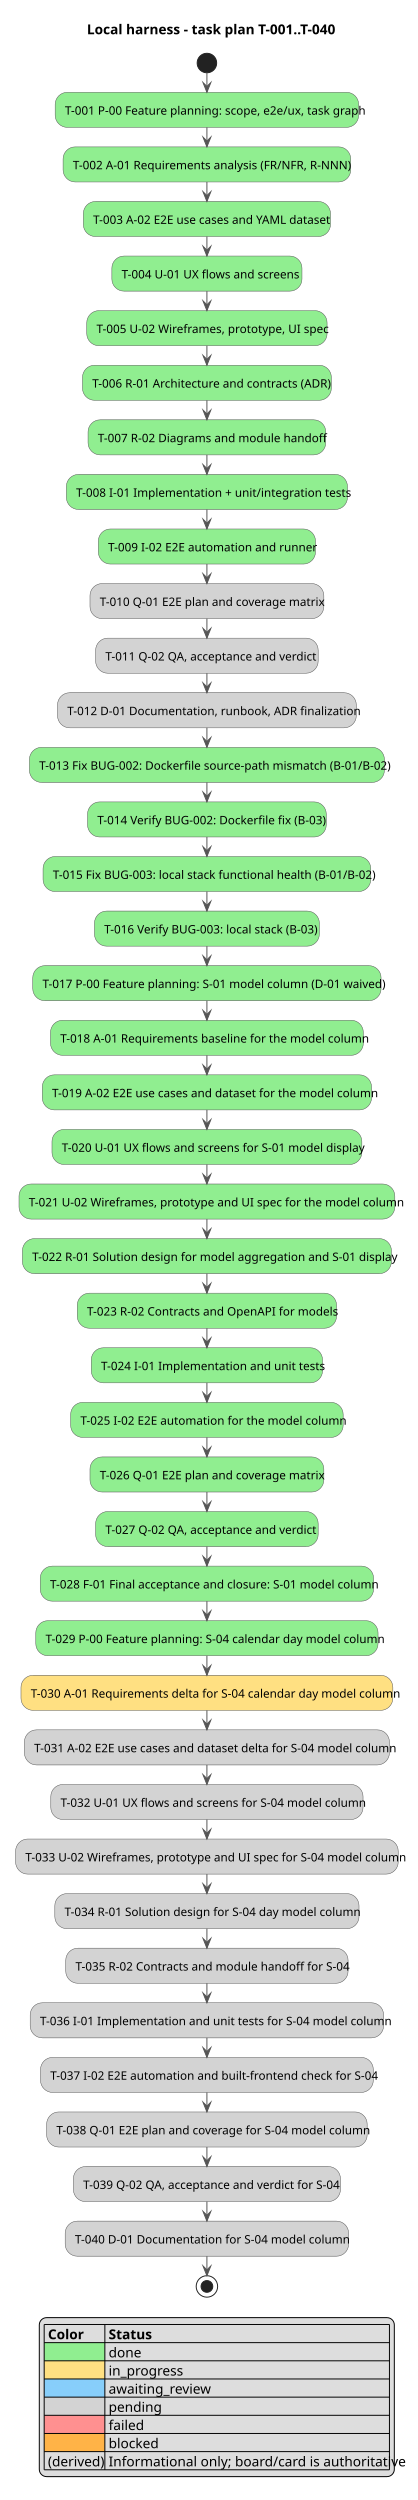
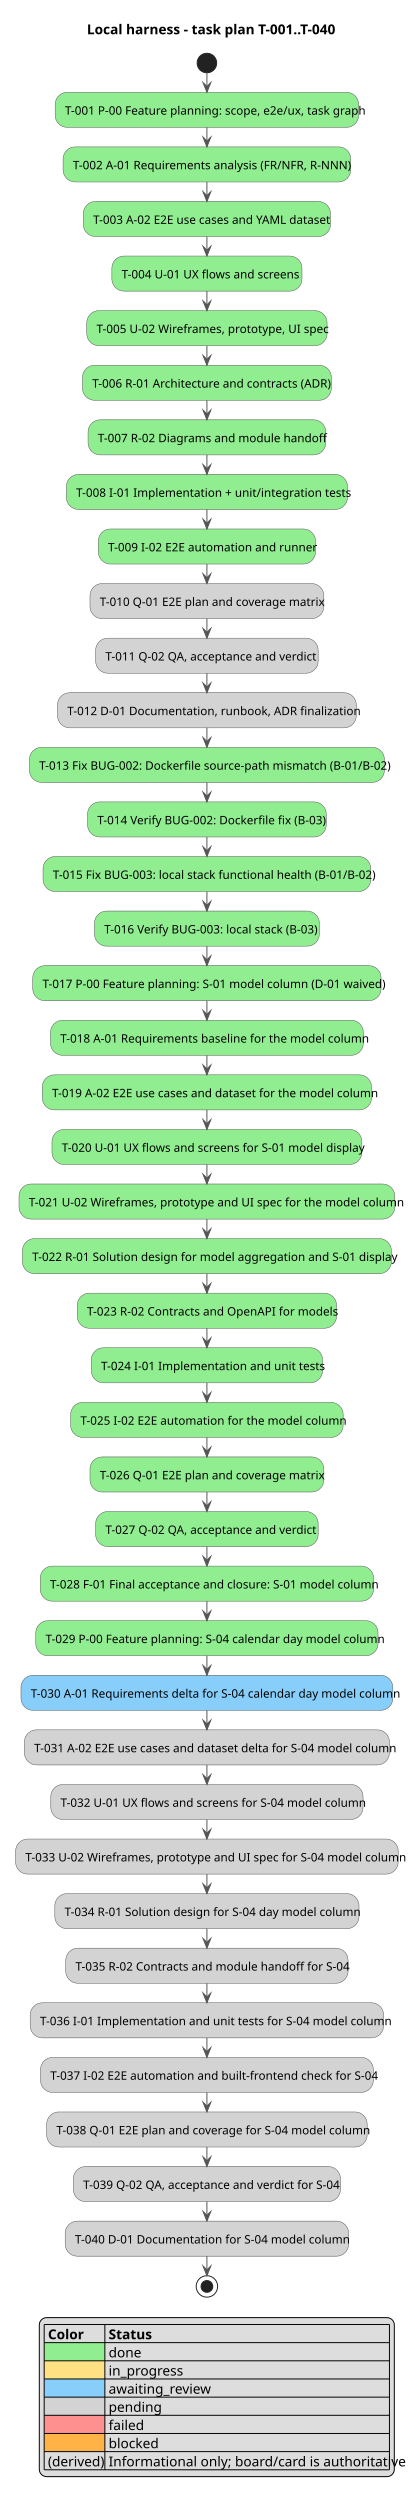
<svg xmlns="http://www.w3.org/2000/svg" version="1.1" data-diagram-type="ACTIVITY" style="width:428px;height:2563px;background:#FFFFFF;" width="428px" height="2563px" viewBox="0 0 428 2563" zoomAndPan="magnify" preserveAspectRatio="none" contentStyleType="text/css">
  <defs />
  <g font-family="sans-serif" lengthAdjust="spacing">
    <g class="title" data-source-line="5">
      <text x="89.088" y="35.107" fill="#000" font-size="14" textLength="248.076" font-weight="700" font-family="Segoe UI">Local harness - task plan T-001..T-040</text>
    </g>
    <ellipse cx="212.126" cy="64.621" rx="10" ry="10" fill="#222" style="stroke:#222;stroke-width:1;" />
    <rect x="56.562" y="94.621" width="311.129" height="35.961" fill="#90EE90" style="stroke:#555;stroke-width:0.5;" rx="12.5" ry="12.5" />
    <text x="66.562" y="117.57" fill="#000" font-size="12" textLength="291.129" font-family="Segoe UI">T-001 P-00 Feature planning: scope, e2e/ux, task graph</text>
    <rect x="64.671" y="150.582" width="294.91" height="35.961" fill="#90EE90" style="stroke:#555;stroke-width:0.5;" rx="12.5" ry="12.5" />
    <text x="74.671" y="173.531" fill="#000" font-size="12" textLength="274.91" font-family="Segoe UI">T-002 A-01 Requirements analysis (FR/NFR, R-NNN)</text>
    <rect x="85.431" y="206.543" width="253.391" height="35.961" fill="#90EE90" style="stroke:#555;stroke-width:0.5;" rx="12.5" ry="12.5" />
    <text x="95.431" y="229.492" fill="#000" font-size="12" textLength="233.391" font-family="Segoe UI">T-003 A-02 E2E use cases and YAML dataset</text>
    <rect x="114.681" y="262.504" width="194.891" height="35.961" fill="#90EE90" style="stroke:#555;stroke-width:0.5;" rx="12.5" ry="12.5" />
    <text x="124.681" y="285.453" fill="#000" font-size="12" textLength="174.891" font-family="Segoe UI">T-004 U-01 UX flows and screens</text>
    <rect x="88.94" y="318.465" width="246.371" height="35.961" fill="#90EE90" style="stroke:#555;stroke-width:0.5;" rx="12.5" ry="12.5" />
    <text x="98.94" y="341.414" fill="#000" font-size="12" textLength="226.371" font-family="Segoe UI">T-005 U-02 Wireframes, prototype, UI spec</text>
    <rect x="84.561" y="374.426" width="255.131" height="35.961" fill="#90EE90" style="stroke:#555;stroke-width:0.5;" rx="12.5" ry="12.5" />
    <text x="94.561" y="397.375" fill="#000" font-size="12" textLength="235.131" font-family="Segoe UI">T-006 R-01 Architecture and contracts (ADR)</text>
    <rect x="90.273" y="430.387" width="243.705" height="35.961" fill="#90EE90" style="stroke:#555;stroke-width:0.5;" rx="12.5" ry="12.5" />
    <text x="100.273" y="453.336" fill="#000" font-size="12" textLength="223.705" font-family="Segoe UI">T-007 R-02 Diagrams and module handoff</text>
    <rect x="68.025" y="486.348" width="288.201" height="35.961" fill="#90EE90" style="stroke:#555;stroke-width:0.5;" rx="12.5" ry="12.5" />
    <text x="78.025" y="509.297" fill="#000" font-size="12" textLength="268.201" font-family="Segoe UI">T-008 I-01 Implementation + unit/integration tests</text>
    <rect x="100.8" y="542.309" width="222.652" height="35.961" fill="#90EE90" style="stroke:#555;stroke-width:0.5;" rx="12.5" ry="12.5" />
    <text x="110.8" y="565.258" fill="#000" font-size="12" textLength="202.652" font-family="Segoe UI">T-009 I-02 E2E automation and runner</text>
    <rect x="92.257" y="598.27" width="239.738" height="35.961" fill="#D3D3D3" style="stroke:#555;stroke-width:0.5;" rx="12.5" ry="12.5" />
    <text x="102.257" y="621.219" fill="#000" font-size="12" textLength="219.738" font-family="Segoe UI">T-010 Q-01 E2E plan and coverage matrix</text>
    <rect x="98.055" y="654.23" width="228.143" height="35.961" fill="#D3D3D3" style="stroke:#555;stroke-width:0.5;" rx="12.5" ry="12.5" />
    <text x="108.055" y="677.18" fill="#000" font-size="12" textLength="208.143" font-family="Segoe UI">T-011 Q-02 QA, acceptance and verdict</text>
    <rect x="58.979" y="710.191" width="306.295" height="35.961" fill="#D3D3D3" style="stroke:#555;stroke-width:0.5;" rx="12.5" ry="12.5" />
    <text x="68.979" y="733.141" fill="#000" font-size="12" textLength="286.295" font-family="Segoe UI">T-012 D-01 Documentation, runbook, ADR finalization</text>
    <rect x="30.156" y="766.152" width="363.939" height="35.961" fill="#90EE90" style="stroke:#555;stroke-width:0.5;" rx="12.5" ry="12.5" />
    <text x="40.156" y="789.102" fill="#000" font-size="12" textLength="343.939" font-family="Segoe UI">T-013 Fix BUG-002: Dockerfile source-path mismatch (B-01/B-02)</text>
    <rect x="89.761" y="822.113" width="244.73" height="35.961" fill="#90EE90" style="stroke:#555;stroke-width:0.5;" rx="12.5" ry="12.5" />
    <text x="99.761" y="845.063" fill="#000" font-size="12" textLength="224.73" font-family="Segoe UI">T-014 Verify BUG-002: Dockerfile fix (B-03)</text>
    <rect x="44.14" y="878.074" width="335.973" height="35.961" fill="#90EE90" style="stroke:#555;stroke-width:0.5;" rx="12.5" ry="12.5" />
    <text x="54.14" y="901.023" fill="#000" font-size="12" textLength="315.973" font-family="Segoe UI">T-015 Fix BUG-003: local stack functional health (B-01/B-02)</text>
    <rect x="96.836" y="934.035" width="230.58" height="35.961" fill="#90EE90" style="stroke:#555;stroke-width:0.5;" rx="12.5" ry="12.5" />
    <text x="106.836" y="956.984" fill="#000" font-size="12" textLength="210.58" font-family="Segoe UI">T-016 Verify BUG-003: local stack (B-03)</text>
    <rect x="33.578" y="989.996" width="357.096" height="35.961" fill="#90EE90" style="stroke:#555;stroke-width:0.5;" rx="12.5" ry="12.5" />
    <text x="43.578" y="1012.945" fill="#000" font-size="12" textLength="337.096" font-family="Segoe UI">T-017 P-00 Feature planning: S-01 model column (D-01 waived)</text>
    <rect x="51.769" y="1045.957" width="320.715" height="35.961" fill="#90EE90" style="stroke:#555;stroke-width:0.5;" rx="12.5" ry="12.5" />
    <text x="61.769" y="1068.906" fill="#000" font-size="12" textLength="300.715" font-family="Segoe UI">T-018 A-01 Requirements baseline for the model column</text>
    <rect x="43.346" y="1101.918" width="337.561" height="35.961" fill="#90EE90" style="stroke:#555;stroke-width:0.5;" rx="12.5" ry="12.5" />
    <text x="53.346" y="1124.867" fill="#000" font-size="12" textLength="317.561" font-family="Segoe UI">T-019 A-02 E2E use cases and dataset for the model column</text>
    <rect x="53.295" y="1157.879" width="317.662" height="35.961" fill="#90EE90" style="stroke:#555;stroke-width:0.5;" rx="12.5" ry="12.5" />
    <text x="63.295" y="1180.828" fill="#000" font-size="12" textLength="297.662" font-family="Segoe UI">T-020 U-01 UX flows and screens for S-01 model display</text>
    <rect x="19.489" y="1213.84" width="385.273" height="35.961" fill="#90EE90" style="stroke:#555;stroke-width:0.5;" rx="12.5" ry="12.5" />
    <text x="29.489" y="1236.789" fill="#000" font-size="12" textLength="365.273" font-family="Segoe UI">T-021 U-02 Wireframes, prototype and UI spec for the model column</text>
    <rect x="22.964" y="1269.801" width="378.324" height="35.961" fill="#90EE90" style="stroke:#555;stroke-width:0.5;" rx="12.5" ry="12.5" />
    <text x="32.964" y="1292.75" fill="#000" font-size="12" textLength="358.324" font-family="Segoe UI">T-022 R-01 Solution design for model aggregation and S-01 display</text>
    <rect x="79.188" y="1325.762" width="265.877" height="35.961" fill="#90EE90" style="stroke:#555;stroke-width:0.5;" rx="12.5" ry="12.5" />
    <text x="89.188" y="1348.711" fill="#000" font-size="12" textLength="245.877" font-family="Segoe UI">T-023 R-02 Contracts and OpenAPI for models</text>
    <rect x="93.575" y="1381.723" width="237.102" height="35.961" fill="#90EE90" style="stroke:#555;stroke-width:0.5;" rx="12.5" ry="12.5" />
    <text x="103.575" y="1404.672" fill="#000" font-size="12" textLength="217.102" font-family="Segoe UI">T-024 I-01 Implementation and unit tests</text>
    <rect x="72.438" y="1437.684" width="279.377" height="35.961" fill="#90EE90" style="stroke:#555;stroke-width:0.5;" rx="12.5" ry="12.5" />
    <text x="82.438" y="1460.633" fill="#000" font-size="12" textLength="259.377" font-family="Segoe UI">T-025 I-02 E2E automation for the model column</text>
    <rect x="92.257" y="1493.645" width="239.738" height="35.961" fill="#90EE90" style="stroke:#555;stroke-width:0.5;" rx="12.5" ry="12.5" />
    <text x="102.257" y="1516.594" fill="#000" font-size="12" textLength="219.738" font-family="Segoe UI">T-026 Q-01 E2E plan and coverage matrix</text>
    <rect x="98.055" y="1549.605" width="228.143" height="35.961" fill="#90EE90" style="stroke:#555;stroke-width:0.5;" rx="12.5" ry="12.5" />
    <text x="108.055" y="1572.555" fill="#000" font-size="12" textLength="208.143" font-family="Segoe UI">T-027 Q-02 QA, acceptance and verdict</text>
    <rect x="41.248" y="1605.566" width="341.756" height="35.961" fill="#90EE90" style="stroke:#555;stroke-width:0.5;" rx="12.5" ry="12.5" />
    <text x="51.248" y="1628.516" fill="#000" font-size="12" textLength="321.756" font-family="Segoe UI">T-028 F-01 Final acceptance and closure: S-01 model column</text>
    <rect x="36.689" y="1661.527" width="350.873" height="35.961" fill="#90EE90" style="stroke:#555;stroke-width:0.5;" rx="12.5" ry="12.5" />
    <text x="46.689" y="1684.477" fill="#000" font-size="12" textLength="330.873" font-family="Segoe UI">T-029 P-00 Feature planning: S-04 calendar day model column</text>
-     <rect x="21.514" y="1717.488" width="381.225" height="35.961" fill="#FFE082" style="stroke:#555;stroke-width:0.5;" rx="12.5" ry="12.5" />
+     <rect x="21.514" y="1717.488" width="381.225" height="35.961" fill="#87CEFA" style="stroke:#555;stroke-width:0.5;" rx="12.5" ry="12.5" />
    <text x="31.514" y="1740.438" fill="#000" font-size="12" textLength="361.225" font-family="Segoe UI">T-030 A-01 Requirements delta for S-04 calendar day model column</text>
    <rect x="25.003" y="1773.449" width="374.246" height="35.961" fill="#D3D3D3" style="stroke:#555;stroke-width:0.5;" rx="12.5" ry="12.5" />
    <text x="35.003" y="1796.398" fill="#000" font-size="12" textLength="354.246" font-family="Segoe UI">T-031 A-02 E2E use cases and dataset delta for S-04 model column</text>
    <rect x="52.064" y="1829.41" width="320.123" height="35.961" fill="#D3D3D3" style="stroke:#555;stroke-width:0.5;" rx="12.5" ry="12.5" />
    <text x="62.064" y="1852.359" fill="#000" font-size="12" textLength="300.123" font-family="Segoe UI">T-032 U-01 UX flows and screens for S-04 model column</text>
    <rect x="16" y="1885.371" width="392.252" height="35.961" fill="#D3D3D3" style="stroke:#555;stroke-width:0.5;" rx="12.5" ry="12.5" />
    <text x="26" y="1908.32" fill="#000" font-size="12" textLength="372.252" font-family="Segoe UI">T-033 U-02 Wireframes, prototype and UI spec for S-04 model column</text>
    <rect x="56.195" y="1941.332" width="311.861" height="35.961" fill="#D3D3D3" style="stroke:#555;stroke-width:0.5;" rx="12.5" ry="12.5" />
    <text x="66.195" y="1964.281" fill="#000" font-size="12" textLength="291.861" font-family="Segoe UI">T-034 R-01 Solution design for S-04 day model column</text>
    <rect x="67.401" y="1997.293" width="289.449" height="35.961" fill="#D3D3D3" style="stroke:#555;stroke-width:0.5;" rx="12.5" ry="12.5" />
    <text x="77.401" y="2020.242" fill="#000" font-size="12" textLength="269.449" font-family="Segoe UI">T-035 R-02 Contracts and module handoff for S-04</text>
    <rect x="30.959" y="2053.254" width="362.334" height="35.961" fill="#D3D3D3" style="stroke:#555;stroke-width:0.5;" rx="12.5" ry="12.5" />
    <text x="40.959" y="2076.203" fill="#000" font-size="12" textLength="342.334" font-family="Segoe UI">T-036 I-01 Implementation and unit tests for S-04 model column</text>
    <rect x="41.535" y="2109.215" width="341.182" height="35.961" fill="#D3D3D3" style="stroke:#555;stroke-width:0.5;" rx="12.5" ry="12.5" />
    <text x="51.535" y="2132.164" fill="#000" font-size="12" textLength="321.182" font-family="Segoe UI">T-037 I-02 E2E automation and built-frontend check for S-04</text>
    <rect x="47.831" y="2165.176" width="328.59" height="35.961" fill="#D3D3D3" style="stroke:#555;stroke-width:0.5;" rx="12.5" ry="12.5" />
    <text x="57.831" y="2188.125" fill="#000" font-size="12" textLength="308.59" font-family="Segoe UI">T-038 Q-01 E2E plan and coverage for S-04 model column</text>
    <rect x="75.232" y="2221.137" width="273.787" height="35.961" fill="#D3D3D3" style="stroke:#555;stroke-width:0.5;" rx="12.5" ry="12.5" />
    <text x="85.232" y="2244.086" fill="#000" font-size="12" textLength="253.787" font-family="Segoe UI">T-039 Q-02 QA, acceptance and verdict for S-04</text>
    <rect x="66.827" y="2277.098" width="290.598" height="35.961" fill="#D3D3D3" style="stroke:#555;stroke-width:0.5;" rx="12.5" ry="12.5" />
    <text x="76.827" y="2300.047" fill="#000" font-size="12" textLength="270.598" font-family="Segoe UI">T-040 D-01 Documentation for S-04 model column</text>
    <ellipse cx="212.126" cy="2344.059" rx="11" ry="11" fill="none" style="stroke:#222;stroke-width:1;" />
    <ellipse cx="212.126" cy="2344.059" rx="6" ry="6" fill="#222" style="stroke:#222;stroke-width:1;" />
    <line x1="212.126" y1="74.621" x2="212.126" y2="94.621" style="stroke:#555;stroke-width:1;" />
    <polygon points="208.126,84.621,212.126,94.621,216.126,84.621,212.126,88.621" fill="#555" style="stroke:#555;stroke-width:1;stroke-linejoin:miter;stroke-miterlimit:10;" />
    <line x1="212.126" y1="130.582" x2="212.126" y2="150.582" style="stroke:#555;stroke-width:1;" />
    <polygon points="208.126,140.582,212.126,150.582,216.126,140.582,212.126,144.582" fill="#555" style="stroke:#555;stroke-width:1;stroke-linejoin:miter;stroke-miterlimit:10;" />
    <line x1="212.126" y1="186.543" x2="212.126" y2="206.543" style="stroke:#555;stroke-width:1;" />
    <polygon points="208.126,196.543,212.126,206.543,216.126,196.543,212.126,200.543" fill="#555" style="stroke:#555;stroke-width:1;stroke-linejoin:miter;stroke-miterlimit:10;" />
    <line x1="212.126" y1="242.504" x2="212.126" y2="262.504" style="stroke:#555;stroke-width:1;" />
    <polygon points="208.126,252.504,212.126,262.504,216.126,252.504,212.126,256.504" fill="#555" style="stroke:#555;stroke-width:1;stroke-linejoin:miter;stroke-miterlimit:10;" />
    <line x1="212.126" y1="298.465" x2="212.126" y2="318.465" style="stroke:#555;stroke-width:1;" />
    <polygon points="208.126,308.465,212.126,318.465,216.126,308.465,212.126,312.465" fill="#555" style="stroke:#555;stroke-width:1;stroke-linejoin:miter;stroke-miterlimit:10;" />
    <line x1="212.126" y1="354.426" x2="212.126" y2="374.426" style="stroke:#555;stroke-width:1;" />
    <polygon points="208.126,364.426,212.126,374.426,216.126,364.426,212.126,368.426" fill="#555" style="stroke:#555;stroke-width:1;stroke-linejoin:miter;stroke-miterlimit:10;" />
    <line x1="212.126" y1="410.387" x2="212.126" y2="430.387" style="stroke:#555;stroke-width:1;" />
    <polygon points="208.126,420.387,212.126,430.387,216.126,420.387,212.126,424.387" fill="#555" style="stroke:#555;stroke-width:1;stroke-linejoin:miter;stroke-miterlimit:10;" />
    <line x1="212.126" y1="466.348" x2="212.126" y2="486.348" style="stroke:#555;stroke-width:1;" />
    <polygon points="208.126,476.348,212.126,486.348,216.126,476.348,212.126,480.348" fill="#555" style="stroke:#555;stroke-width:1;stroke-linejoin:miter;stroke-miterlimit:10;" />
    <line x1="212.126" y1="522.309" x2="212.126" y2="542.309" style="stroke:#555;stroke-width:1;" />
    <polygon points="208.126,532.309,212.126,542.309,216.126,532.309,212.126,536.309" fill="#555" style="stroke:#555;stroke-width:1;stroke-linejoin:miter;stroke-miterlimit:10;" />
    <line x1="212.126" y1="578.27" x2="212.126" y2="598.27" style="stroke:#555;stroke-width:1;" />
    <polygon points="208.126,588.27,212.126,598.27,216.126,588.27,212.126,592.27" fill="#555" style="stroke:#555;stroke-width:1;stroke-linejoin:miter;stroke-miterlimit:10;" />
    <line x1="212.126" y1="634.23" x2="212.126" y2="654.23" style="stroke:#555;stroke-width:1;" />
    <polygon points="208.126,644.23,212.126,654.23,216.126,644.23,212.126,648.23" fill="#555" style="stroke:#555;stroke-width:1;stroke-linejoin:miter;stroke-miterlimit:10;" />
    <line x1="212.126" y1="690.191" x2="212.126" y2="710.191" style="stroke:#555;stroke-width:1;" />
    <polygon points="208.126,700.191,212.126,710.191,216.126,700.191,212.126,704.191" fill="#555" style="stroke:#555;stroke-width:1;stroke-linejoin:miter;stroke-miterlimit:10;" />
    <line x1="212.126" y1="746.152" x2="212.126" y2="766.152" style="stroke:#555;stroke-width:1;" />
    <polygon points="208.126,756.152,212.126,766.152,216.126,756.152,212.126,760.152" fill="#555" style="stroke:#555;stroke-width:1;stroke-linejoin:miter;stroke-miterlimit:10;" />
    <line x1="212.126" y1="802.113" x2="212.126" y2="822.113" style="stroke:#555;stroke-width:1;" />
    <polygon points="208.126,812.113,212.126,822.113,216.126,812.113,212.126,816.113" fill="#555" style="stroke:#555;stroke-width:1;stroke-linejoin:miter;stroke-miterlimit:10;" />
    <line x1="212.126" y1="858.074" x2="212.126" y2="878.074" style="stroke:#555;stroke-width:1;" />
    <polygon points="208.126,868.074,212.126,878.074,216.126,868.074,212.126,872.074" fill="#555" style="stroke:#555;stroke-width:1;stroke-linejoin:miter;stroke-miterlimit:10;" />
    <line x1="212.126" y1="914.035" x2="212.126" y2="934.035" style="stroke:#555;stroke-width:1;" />
    <polygon points="208.126,924.035,212.126,934.035,216.126,924.035,212.126,928.035" fill="#555" style="stroke:#555;stroke-width:1;stroke-linejoin:miter;stroke-miterlimit:10;" />
    <line x1="212.126" y1="969.996" x2="212.126" y2="989.996" style="stroke:#555;stroke-width:1;" />
    <polygon points="208.126,979.996,212.126,989.996,216.126,979.996,212.126,983.996" fill="#555" style="stroke:#555;stroke-width:1;stroke-linejoin:miter;stroke-miterlimit:10;" />
    <line x1="212.126" y1="1025.957" x2="212.126" y2="1045.957" style="stroke:#555;stroke-width:1;" />
    <polygon points="208.126,1035.957,212.126,1045.957,216.126,1035.957,212.126,1039.957" fill="#555" style="stroke:#555;stroke-width:1;stroke-linejoin:miter;stroke-miterlimit:10;" />
    <line x1="212.126" y1="1081.918" x2="212.126" y2="1101.918" style="stroke:#555;stroke-width:1;" />
    <polygon points="208.126,1091.918,212.126,1101.918,216.126,1091.918,212.126,1095.918" fill="#555" style="stroke:#555;stroke-width:1;stroke-linejoin:miter;stroke-miterlimit:10;" />
    <line x1="212.126" y1="1137.879" x2="212.126" y2="1157.879" style="stroke:#555;stroke-width:1;" />
    <polygon points="208.126,1147.879,212.126,1157.879,216.126,1147.879,212.126,1151.879" fill="#555" style="stroke:#555;stroke-width:1;stroke-linejoin:miter;stroke-miterlimit:10;" />
    <line x1="212.126" y1="1193.84" x2="212.126" y2="1213.84" style="stroke:#555;stroke-width:1;" />
    <polygon points="208.126,1203.84,212.126,1213.84,216.126,1203.84,212.126,1207.84" fill="#555" style="stroke:#555;stroke-width:1;stroke-linejoin:miter;stroke-miterlimit:10;" />
    <line x1="212.126" y1="1249.801" x2="212.126" y2="1269.801" style="stroke:#555;stroke-width:1;" />
    <polygon points="208.126,1259.801,212.126,1269.801,216.126,1259.801,212.126,1263.801" fill="#555" style="stroke:#555;stroke-width:1;stroke-linejoin:miter;stroke-miterlimit:10;" />
    <line x1="212.126" y1="1305.762" x2="212.126" y2="1325.762" style="stroke:#555;stroke-width:1;" />
    <polygon points="208.126,1315.762,212.126,1325.762,216.126,1315.762,212.126,1319.762" fill="#555" style="stroke:#555;stroke-width:1;stroke-linejoin:miter;stroke-miterlimit:10;" />
    <line x1="212.126" y1="1361.723" x2="212.126" y2="1381.723" style="stroke:#555;stroke-width:1;" />
    <polygon points="208.126,1371.723,212.126,1381.723,216.126,1371.723,212.126,1375.723" fill="#555" style="stroke:#555;stroke-width:1;stroke-linejoin:miter;stroke-miterlimit:10;" />
    <line x1="212.126" y1="1417.684" x2="212.126" y2="1437.684" style="stroke:#555;stroke-width:1;" />
    <polygon points="208.126,1427.684,212.126,1437.684,216.126,1427.684,212.126,1431.684" fill="#555" style="stroke:#555;stroke-width:1;stroke-linejoin:miter;stroke-miterlimit:10;" />
    <line x1="212.126" y1="1473.645" x2="212.126" y2="1493.645" style="stroke:#555;stroke-width:1;" />
    <polygon points="208.126,1483.645,212.126,1493.645,216.126,1483.645,212.126,1487.645" fill="#555" style="stroke:#555;stroke-width:1;stroke-linejoin:miter;stroke-miterlimit:10;" />
    <line x1="212.126" y1="1529.605" x2="212.126" y2="1549.605" style="stroke:#555;stroke-width:1;" />
    <polygon points="208.126,1539.605,212.126,1549.605,216.126,1539.605,212.126,1543.605" fill="#555" style="stroke:#555;stroke-width:1;stroke-linejoin:miter;stroke-miterlimit:10;" />
    <line x1="212.126" y1="1585.566" x2="212.126" y2="1605.566" style="stroke:#555;stroke-width:1;" />
    <polygon points="208.126,1595.566,212.126,1605.566,216.126,1595.566,212.126,1599.566" fill="#555" style="stroke:#555;stroke-width:1;stroke-linejoin:miter;stroke-miterlimit:10;" />
    <line x1="212.126" y1="1641.527" x2="212.126" y2="1661.527" style="stroke:#555;stroke-width:1;" />
    <polygon points="208.126,1651.527,212.126,1661.527,216.126,1651.527,212.126,1655.527" fill="#555" style="stroke:#555;stroke-width:1;stroke-linejoin:miter;stroke-miterlimit:10;" />
    <line x1="212.126" y1="1697.488" x2="212.126" y2="1717.488" style="stroke:#555;stroke-width:1;" />
    <polygon points="208.126,1707.488,212.126,1717.488,216.126,1707.488,212.126,1711.488" fill="#555" style="stroke:#555;stroke-width:1;stroke-linejoin:miter;stroke-miterlimit:10;" />
    <line x1="212.126" y1="1753.449" x2="212.126" y2="1773.449" style="stroke:#555;stroke-width:1;" />
    <polygon points="208.126,1763.449,212.126,1773.449,216.126,1763.449,212.126,1767.449" fill="#555" style="stroke:#555;stroke-width:1;stroke-linejoin:miter;stroke-miterlimit:10;" />
    <line x1="212.126" y1="1809.41" x2="212.126" y2="1829.41" style="stroke:#555;stroke-width:1;" />
    <polygon points="208.126,1819.41,212.126,1829.41,216.126,1819.41,212.126,1823.41" fill="#555" style="stroke:#555;stroke-width:1;stroke-linejoin:miter;stroke-miterlimit:10;" />
    <line x1="212.126" y1="1865.371" x2="212.126" y2="1885.371" style="stroke:#555;stroke-width:1;" />
    <polygon points="208.126,1875.371,212.126,1885.371,216.126,1875.371,212.126,1879.371" fill="#555" style="stroke:#555;stroke-width:1;stroke-linejoin:miter;stroke-miterlimit:10;" />
    <line x1="212.126" y1="1921.332" x2="212.126" y2="1941.332" style="stroke:#555;stroke-width:1;" />
    <polygon points="208.126,1931.332,212.126,1941.332,216.126,1931.332,212.126,1935.332" fill="#555" style="stroke:#555;stroke-width:1;stroke-linejoin:miter;stroke-miterlimit:10;" />
    <line x1="212.126" y1="1977.293" x2="212.126" y2="1997.293" style="stroke:#555;stroke-width:1;" />
    <polygon points="208.126,1987.293,212.126,1997.293,216.126,1987.293,212.126,1991.293" fill="#555" style="stroke:#555;stroke-width:1;stroke-linejoin:miter;stroke-miterlimit:10;" />
    <line x1="212.126" y1="2033.254" x2="212.126" y2="2053.254" style="stroke:#555;stroke-width:1;" />
    <polygon points="208.126,2043.254,212.126,2053.254,216.126,2043.254,212.126,2047.254" fill="#555" style="stroke:#555;stroke-width:1;stroke-linejoin:miter;stroke-miterlimit:10;" />
    <line x1="212.126" y1="2089.215" x2="212.126" y2="2109.215" style="stroke:#555;stroke-width:1;" />
    <polygon points="208.126,2099.215,212.126,2109.215,216.126,2099.215,212.126,2103.215" fill="#555" style="stroke:#555;stroke-width:1;stroke-linejoin:miter;stroke-miterlimit:10;" />
    <line x1="212.126" y1="2145.176" x2="212.126" y2="2165.176" style="stroke:#555;stroke-width:1;" />
    <polygon points="208.126,2155.176,212.126,2165.176,216.126,2155.176,212.126,2159.176" fill="#555" style="stroke:#555;stroke-width:1;stroke-linejoin:miter;stroke-miterlimit:10;" />
    <line x1="212.126" y1="2201.137" x2="212.126" y2="2221.137" style="stroke:#555;stroke-width:1;" />
    <polygon points="208.126,2211.137,212.126,2221.137,216.126,2211.137,212.126,2215.137" fill="#555" style="stroke:#555;stroke-width:1;stroke-linejoin:miter;stroke-miterlimit:10;" />
    <line x1="212.126" y1="2257.098" x2="212.126" y2="2277.098" style="stroke:#555;stroke-width:1;" />
    <polygon points="208.126,2267.098,212.126,2277.098,216.126,2267.098,212.126,2271.098" fill="#555" style="stroke:#555;stroke-width:1;stroke-linejoin:miter;stroke-miterlimit:10;" />
    <line x1="212.126" y1="2313.059" x2="212.126" y2="2333.059" style="stroke:#555;stroke-width:1;" />
    <polygon points="208.126,2323.059,212.126,2333.059,216.126,2323.059,212.126,2327.059" fill="#555" style="stroke:#555;stroke-width:1;stroke-linejoin:miter;stroke-miterlimit:10;" />
    <g class="legend" data-source-line="50">
      <rect x="40.287" y="2376.059" width="363.965" height="162.969" fill="#DDD" style="stroke:#000;stroke-width:1;" rx="7.5" ry="7.5" />
      <text x="49.149" y="2398.166" fill="#000" font-size="14" textLength="35.403" font-weight="700" font-family="Segoe UI">Color</text>
      <text x="111.363" y="2398.166" fill="#000" font-size="14" textLength="40.906" font-weight="700" font-family="Segoe UI">Status</text>
      <rect x="45.287" y="2401.68" width="62.214" height="18.621" fill="#90EE90" style="stroke:none;" />
      <text x="45.287" y="2416.787" fill="#000" font-size="14" font-family="Segoe UI"> </text>
      <text x="111.336" y="2416.787" fill="#000" font-size="14" textLength="31.691" font-family="Segoe UI">done</text>
      <rect x="45.287" y="2420.301" width="62.214" height="18.621" fill="#FFE082" style="stroke:none;" />
      <text x="45.287" y="2435.408" fill="#000" font-size="14" font-family="Segoe UI"> </text>
      <text x="111.336" y="2435.408" fill="#000" font-size="14" textLength="70.738" font-family="Segoe UI">in_progress</text>
      <rect x="45.287" y="2438.922" width="62.214" height="18.621" fill="#87CEFA" style="stroke:none;" />
      <text x="45.287" y="2454.029" fill="#000" font-size="14" font-family="Segoe UI"> </text>
      <text x="111.336" y="2454.029" fill="#000" font-size="14" textLength="97.59" font-family="Segoe UI">awaiting_review</text>
      <rect x="45.287" y="2457.543" width="62.214" height="18.621" fill="#D3D3D3" style="stroke:none;" />
      <text x="45.287" y="2472.65" fill="#000" font-size="14" font-family="Segoe UI"> </text>
      <text x="111.336" y="2472.65" fill="#000" font-size="14" textLength="51.276" font-family="Segoe UI">pending</text>
      <rect x="45.287" y="2476.164" width="62.214" height="18.621" fill="#FF9090" style="stroke:none;" />
      <text x="45.287" y="2491.271" fill="#000" font-size="14" font-family="Segoe UI"> </text>
      <text x="111.336" y="2491.271" fill="#000" font-size="14" textLength="33.852" font-family="Segoe UI">failed</text>
      <rect x="45.287" y="2494.785" width="62.214" height="18.621" fill="#FFB347" style="stroke:none;" />
      <text x="45.287" y="2509.893" fill="#000" font-size="14" font-family="Segoe UI"> </text>
      <text x="111.336" y="2509.893" fill="#000" font-size="14" textLength="48.815" font-family="Segoe UI">blocked</text>
      <text x="49.122" y="2528.514" fill="#000" font-size="14" textLength="54.544" font-family="Segoe UI">(derived)</text>
      <text x="111.336" y="2528.514" fill="#000" font-size="14" textLength="284.081" font-family="Segoe UI">Informational only; board/card is authoritative</text>
      <line x1="45.287" y1="2383.059" x2="399.252" y2="2383.059" style="stroke:#000;stroke-width:1;" />
      <line x1="45.287" y1="2401.68" x2="399.252" y2="2401.68" style="stroke:#000;stroke-width:1;" />
      <line x1="45.287" y1="2420.301" x2="399.252" y2="2420.301" style="stroke:#000;stroke-width:1;" />
      <line x1="45.287" y1="2438.922" x2="399.252" y2="2438.922" style="stroke:#000;stroke-width:1;" />
      <line x1="45.287" y1="2457.543" x2="399.252" y2="2457.543" style="stroke:#000;stroke-width:1;" />
      <line x1="45.287" y1="2476.164" x2="399.252" y2="2476.164" style="stroke:#000;stroke-width:1;" />
      <line x1="45.287" y1="2494.785" x2="399.252" y2="2494.785" style="stroke:#000;stroke-width:1;" />
      <line x1="45.287" y1="2513.406" x2="399.252" y2="2513.406" style="stroke:#000;stroke-width:1;" />
      <line x1="45.287" y1="2532.027" x2="399.252" y2="2532.027" style="stroke:#000;stroke-width:1;" />
      <line x1="45.287" y1="2383.059" x2="45.287" y2="2532.027" style="stroke:#000;stroke-width:1;" />
      <line x1="107.501" y1="2383.059" x2="107.501" y2="2532.027" style="stroke:#000;stroke-width:1;" />
      <line x1="399.252" y1="2383.059" x2="399.252" y2="2532.027" style="stroke:#000;stroke-width:1;" />
    </g>
  </g>
</svg>
